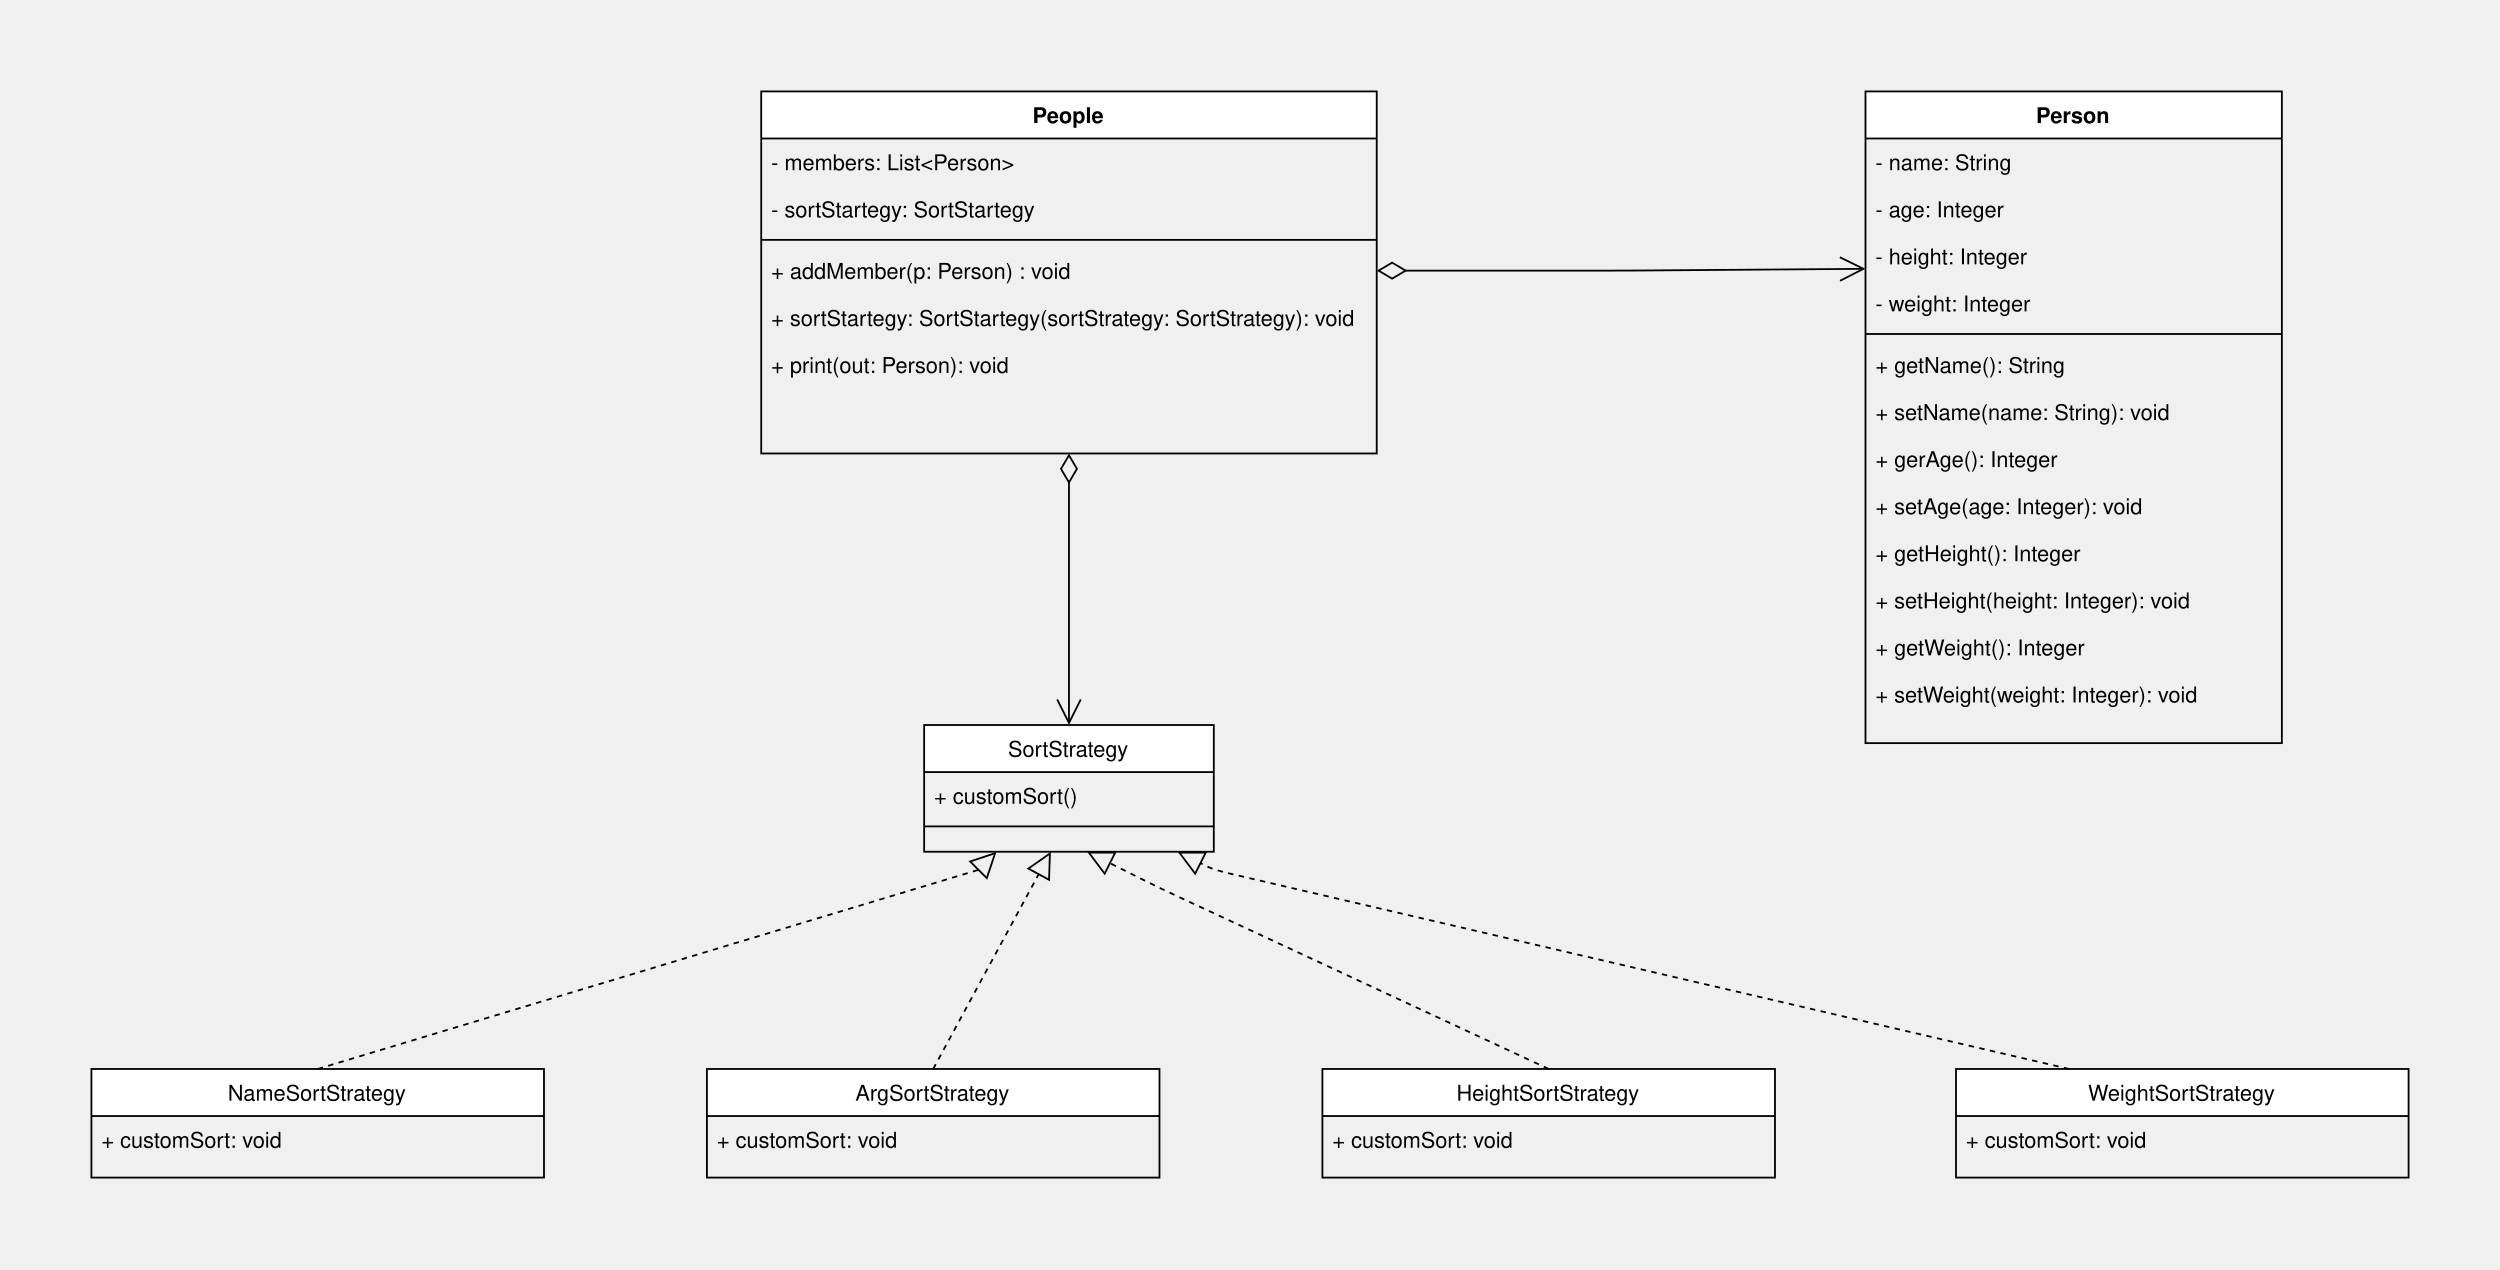
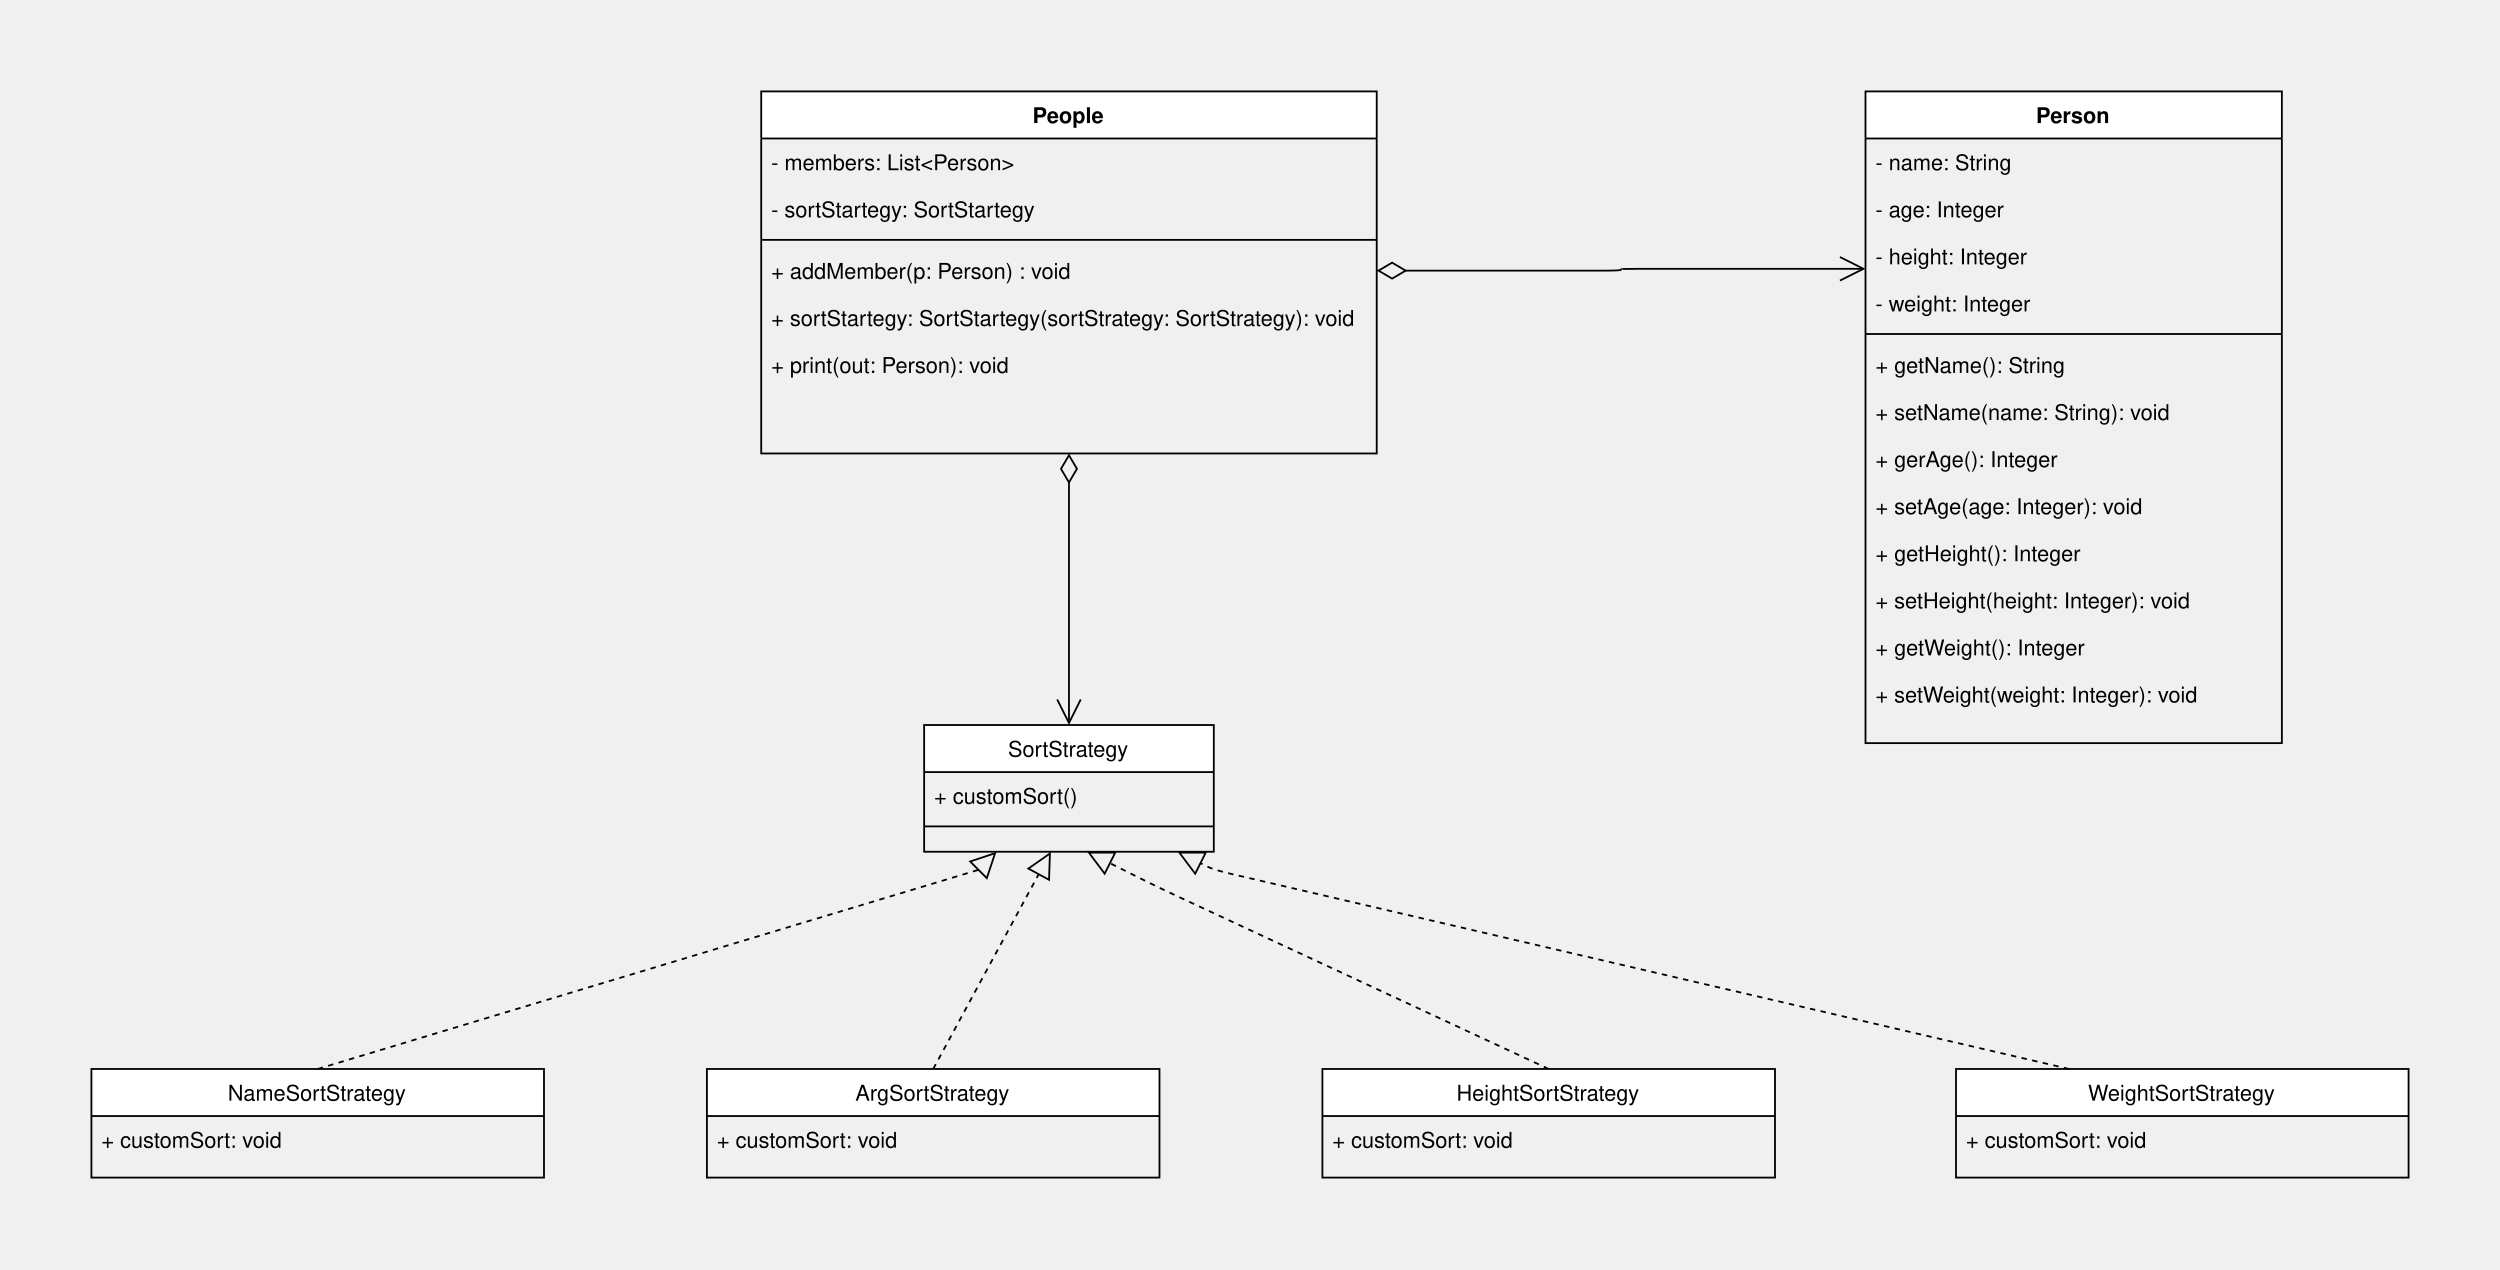
- <svg xmlns="http://www.w3.org/2000/svg" version="1.1" width="1381px" height="701px" viewBox="-0.5 -0.5 1381 701" content="&lt;mxfile host=&quot;Electron&quot; modified=&quot;2021-11-08T10:48:03.233Z&quot; agent=&quot;5.0 (Windows NT 10.0; Win64; x64) AppleWebKit/537.36 (KHTML, like Gecko) draw.io/14.9.6 Chrome/89.0.439.128 Electron/12.0.16 Safari/537.36&quot; etag=&quot;EnmCC2qh7LNAkGETDLiQ&quot; version=&quot;14.9.6&quot; type=&quot;device&quot;&gt;&lt;diagram id=&quot;C5RBs43oDa-KdzZeNtuy&quot; name=&quot;Page-1&quot;&gt;7Vxtc6I6FP41zrQf3DEgvnys7bb70t3xrr3bvZ/upJIit0i8ELXur78nEBBIULSCXstMZ0oOIQl5nvMkJ4k09Ovp652HZ5Nv1CROQ2uZrw39pqFpmqG34R+3rIQFdVFosTzbDG0Jw8j+TYSxJaxz2yR+KiOj1GH2LG0cU9clY5ayYc+jy3S2Z+qka51hi0iG0Rg7svXRNtkktPa07tr+idjWJKoZdfrhnSmOMos38SfYpMuESf/Y0K89Sll4NX29Jg7vvahfHj+vHp37l87dlz/8f/Gfg68P3382w8Jud3kkfgWPuGzvon+/PN9++tn+59dsePvHsnV39fSlKR5pLbAzF/01JHQGfRe+MVtF3egv7amDXUgNnqnLRuIOgjR2bMuF6zG0jnhgWBCP2YDAlbjB6Ays44ntmPd4Ref8HXyGxy9RajChnv0bisWOKBNue0yQSeukcoz4k2BugdUjPuQZRh2DYtM99pnIM6aOg2e+/RQ3eIo9y3YHlDE6jQqic9ckpkjFSAcJ5tGXmDv8+YJwCNh4b5DXBBkFPHeETgnzVpBF3G32BBzC15rIEIblmrl6W9gmCdZqLWHEwlusuPC4vh/gXdi1OLZRhZqerhC15fpQR1VfJ10ddgB5FzMy4P3oJ3kIF4l3XZsCdu7AVCQxtcmdlEyfiAetuILEvQ2gax2HM2oIVupCymIxYgk6AyIsQV2HPLNc4vozPLZd6z7Ic9NeW36IDuEmCs8+OwFpJrZpEjcgFcMMh7zjTJpR22VBjxkD+IN+vW59MBoGNOga0midhj+e3WPX1AX+YTsgGgFSL4nPlBTc6N7bKbhKA7uVcJ18vqWQ3xVmTQmzD10x4pJArFWI9ShpOTd0N6jRhE0dcVkWBwztyBxoSxyQEHbsYCgSvYGUMr0F/ikAyYuL8H7gdLhpIokTuswJXYG/g5+IM6S+zWzKy/fCvBleHMuxu71ioPZKwtRQYDrgFZnmt0DDL2ahY4fCfQlXYXpBodxzc/CyUO5VKN9/j+4WD+Z3jSym+PHb1xma3y5yYd4s4BfhbQ9nb4eWy7NngoRwUXLkMgGhClVcSYVODhVmHnTCRTDvT/p7DfHOEOsFNb20gVqG+DuekqTrSmDmxJGtOo48YBzZNtJxnd6X4zrNUDCls1cYiTJhpN473TCym6NK47kPKHLqnr0SbZWdTmHC5UeNSnqVJkRIl2CtVejIKoTSohAvUW0The5eGhQPfJs0qHsaGoRUAW5ahC4u36v4xK78FvUpNNocTn1UUU+9YPFGWBXLUEpYy1qxQPJUIVpUrvdGKh9NjMwcU7k3Eu9nJPmh7zepNTJz6JPeG+lJVOWr5i4EY2I1hUHQbb3bIaVbmG0bJrQqbpU3pPSViAZ73RzQzyAnFgjKuSF60J2P3XFXjDnV4h6dNcjgHtVdQ18a9IoNkoqhV+9wL2voy4YetdrHxl5ev6gjiLfjqhecIpYVQmh5gb5FGF8pv7isp2f7AXt0sc7d6BTIZufe57/BVQbOnQqFWbmJKQdWkQN7V1bsv+c6LufgVRjrfGBVG1KVAivHV7H/cmCzgdb5u28JKIP/HhllJIdT8QAcnvquXXhfcNsVxspqcOWAKfZhAa4ibq49eR+wOxVOuNRga/me/Fh78pvA7R97lqXYvo89WYCrWAapPXkPsHXt2DMvxe73lWfVxzV22mDbwoz8Pbf8Q2Moc2DjfR4aU1M2L9p/R6fGtjBug6ufxLExdfvkA6zhcFOr0ZHVyOjVYpRH2voI635i1DlxMZLXGj/VYnQKYpT9mXQtRmvS5q2j1mK0WYx6py1Gmmq5JYMecc0r/oEOSD05lPv+wMT+JPBW7o5w/9Z2ot17SAndQFojtY1NXm32i+eCXg9Tf0XPwPXNazKxaiTPAhBT+vZHsXOHPp17Y/Fo/k8gZHhUHugRBzN7kW7IBo8fcv4l4i4tO9VBGdUIGyseW+MqlZQ5sCgdpAfptgiTygEM8SqRTfhHboMzB+2j5q/ZFhZ4UJkpcj7iTOi4UyBVAh9RbwuNitJxWzk5dDwYZQp8ReCsKZMzwpRBmW4G6vaelEGtaiQMZTWsX4WGFfiVyOEJqZ0QI6sbVA/HyIoGVanBlYyqqpWEfEbSWTCfTtIsTcAgOIxymzaeUtd8mNhuJm5E7ciQ5DLQLgpeYcY9oRZ1sfNxbd0WJTyJsBEaBb2SUGOejMnPE2v2B6kD0T8kwoYpZbjJtWH9PUUA/SB+0E+zytjXCzLloOwUteyxXHUM6/9PVCHSKKnQ8QxCrdFrcqeo/aHb6W+hd5AaEs8GMPhqUCVhlFHQNxLfU6zMN3RdT5Xa3HeMaPe3FLS3d0By/XnJMPv6K536x/8A&lt;/diagram&gt;&lt;/mxfile&gt;">
+ <svg xmlns="http://www.w3.org/2000/svg" version="1.1" width="1381px" height="701px" viewBox="-0.5 -0.5 1381 701" content="&lt;mxfile host=&quot;Electron&quot; modified=&quot;2021-11-08T11:17:54.047Z&quot; agent=&quot;5.0 (Windows NT 10.0; Win64; x64) AppleWebKit/537.36 (KHTML, like Gecko) draw.io/14.9.6 Chrome/89.0.439.128 Electron/12.0.16 Safari/537.36&quot; etag=&quot;39Z-b-6kWu0NN8MB_pJ_&quot; version=&quot;14.9.6&quot; type=&quot;device&quot;&gt;&lt;diagram id=&quot;C5RBs43oDa-KdzZeNtuy&quot; name=&quot;Page-1&quot;&gt;7Vxbc5s4FP41nkke3LHA18c4adJL2nHrbNN92lGMgrXByAuyHefX7xGIu7AdYiBNmMlM0EFIQt93PulIMi39fPF45eDl/BsziNXSOsZjS79oaRoa9hD8E5attAwGHd9iOtSQtsgwpU9EGoNsK2oQN5GRM2ZxukwaZ8y2yYwnbNhx2CaZ7Z5ZyVqX2CQZw3SGraz1lhp87luH2iCyfyLUnAc1o/7Iv7PAQWb5Ju4cG2wTM+kfW/q5wxj3rxaP58QSvRf0y+3n7a11/dC/+vLD/Q//Nf568/1X2y/s8jmPhK/gEJsXLvrp4f7y06/uv7+Xk8sfm87V2d2Xtnyks8bWSvbXhLAl9J3/xnwbdKO7oQsL25Aa3zObT+UdBGlsUdOG6xm0jjhgWBOHU0DgTN7gbAnW2ZxaxjXespV4B5fj2UOQGs+ZQ5+gWGzJMuG2wyWZtH4ix1Q8CeYOWB3iQp5J0DEoNF1jl8s8M2ZZeOnSu7DBC+yY1B4zztkiKIitbIMYMhUi7SW4wx5C7ojnD4RDwiZ6gzzGyCjhuSJsQbizhSzybnso4ZC+1kY9adhEzNW70jaPsVbrSCOW3mKGhYf1/QTvwrYpsA0q1PRkhaibrQ/1VfX1k9VhC5C3MSdj0Y9unIdwEXvXyOSx8xlMRRmmtoWTksUdcaAVZ5C4pgC61rcEoyZgZTakTB4iFqMzIMJj1LXIPc8lrrvEM2qb116ei25k+Sk7RJgYPHtveaSZU8Mgtkcqjjn2eSeYtGTU5l6P9cbwB/163vnQa/WgQeeQRlEa/kR2h58zG/iHqUc0AqTeEJcrKbjTvfdTcJsEdi/h+vl8SyD/XJg1JcwudMVUSAIxtz7W07jlraG7Q43mfGHJy7I40NNq5kA3w4EMwhb1hiLZG0gp03vgXwCQorgA7xtBh4s2ynBCz3JCV+Bv4TtiTZhLOWWifMfPm+JFXY49GB4G6rAkTHsKTMeiIsP45mn4ydJ3bF+4T+HKT68ZlPvWHLwslIcVyvc/06v1jfFdI+sFvv32dYlWl+tcmHcL+Il/28Hp277ltGHCs5mAUIUqrqRCP4cKSwc64cSb98f9vYH42RDrB2p6aQN1FuLveEHirpsBMyeO7DRx5BHjyG4vGdfpo2xcp/UUTOkXCiNRKozUh683jBzkqNJs5QKKgrqNEvUPJlx+1KikV2lChPQMrI0K1axCKCkK4RLVPlEYFNKgcODbpUGD16FBSBXgJkXo5PS9ik/oyi9Rn4NGm+OpjyrqaRYsXgirYhlKCWtZKxYoO1UIFpWbvZHKR5Neao6p3BsJ9zPi/NCLTWp7qTn0q94bGWaoKlbNbQjG5GoKh6DbfLdDyuBgtu2Y0Kq4Vd6QMlIi6u11C0A/g5yYIChvDdGj7nw8H3fFmFMt7sFZgxTuQd0N9KVBr9ggqRh69Q73poG+bOhRp1s39tn1iyaCeDmu+oFTxLJCCC0v0DcJFyvlJ6fN9KwYsLWLde5Gp0Q2PfduNriK4NyvUJiVm5jZwCpwYOfMDP33rY7L5QGr2pCqFNhsfBX6rwA2HWg17lskikYVhtFKlFE2nAoHYP/Ud+PCRcHtVhgrq8HNBkyhD0twFXFz48mF1sMqnHCpwdbyPfm28eQXgTuqe5al2L4PPVmCq1gGaTy5ANi6VvfMS7H7feaYzXGNug+NodSBjfd5aExN2bxo/52eGtvt16/y2Ji6ydkDrP5w06hR3dv9w0aM8kjbHGE9QIxe9RlWdZOza42fGjF6DWKU/pl0I0YRafPWURsxUnj2nyNGmmq5JYUesY0z8YEOSN1ZTPj+2MDu3PNW4Y5w/5Jawe49pKRuIK2V2MYmj5T/Frmg1/3U38EzcH3xGE9sW3lnAXa5ustWzky2etcvHoiR+JZIFh6VBzrEwpyu4w/u9PiJ4F8s7tLSUx2UUg2/9fKxCNdMSakDi5mD9CDdJuGZcgBDvI1lk/6R2+DUQfug+RHb/AKPKjOHnI/4M+m4M5Sqg49ouIdGh9JxXzk5dDwaZQ74isBbosywRsoMUlB3C1IGdaqRMJTWsFEVGnbAr0SOT0itPkbWOKgej5EVDaqZBlcyqqpWEvIZyZbefDpOsyQBveAwyG1QvGC2cTOndipuRN3AEOcysCQIXmHGPWcms7H1MbLuixLuZNgIjYJeiamxSIbkF4mI/V6qGP193HdMKYM9rb30D9ffEwTQj+IHoySrekW9IFUOSk9Ryx7LVcew/nyiSpFGcYUOZxBqjY7InaD2h0F/tIfeXmpCHApgiNWgMsKo3oG+EexB1uobuq4nSm0XHSO6oz0FFfYOSEafl/SzR1/p1D/+Dw==&lt;/diagram&gt;&lt;/mxfile&gt;" style="background-color: rgb(255, 255, 255);">
  <defs>
    <clipPath id="mx-clip-424-81-332-26-0">
      <rect x="424" y="81" width="332" height="26" />
    </clipPath>
    <clipPath id="mx-clip-424-107-332-26-0">
      <rect x="424" y="107" width="332" height="26" />
    </clipPath>
    <clipPath id="mx-clip-424-141-332-26-0">
      <rect x="424" y="141" width="332" height="26" />
    </clipPath>
    <clipPath id="mx-clip-424-167-332-26-0">
      <rect x="424" y="167" width="332" height="26" />
    </clipPath>
    <clipPath id="mx-clip-424-193-332-26-0">
      <rect x="424" y="193" width="332" height="26" />
    </clipPath>
    <clipPath id="mx-clip-54-621-242-26-0">
      <rect x="54" y="621" width="242" height="26" />
    </clipPath>
    <clipPath id="mx-clip-514-431-152-26-0">
      <rect x="514" y="431" width="152" height="26" />
    </clipPath>
    <clipPath id="mx-clip-1034-81-222-26-0">
      <rect x="1034" y="81" width="222" height="26" />
    </clipPath>
    <clipPath id="mx-clip-1034-107-222-26-0">
      <rect x="1034" y="107" width="222" height="26" />
    </clipPath>
    <clipPath id="mx-clip-1034-133-222-26-0">
      <rect x="1034" y="133" width="222" height="26" />
    </clipPath>
    <clipPath id="mx-clip-1034-159-222-26-0">
      <rect x="1034" y="159" width="222" height="26" />
    </clipPath>
    <clipPath id="mx-clip-1034-193-222-26-0">
      <rect x="1034" y="193" width="222" height="26" />
    </clipPath>
    <clipPath id="mx-clip-1034-219-222-26-0">
      <rect x="1034" y="219" width="222" height="26" />
    </clipPath>
    <clipPath id="mx-clip-1034-245-222-26-0">
      <rect x="1034" y="245" width="222" height="26" />
    </clipPath>
    <clipPath id="mx-clip-1034-271-222-26-0">
      <rect x="1034" y="271" width="222" height="26" />
    </clipPath>
    <clipPath id="mx-clip-1034-297-222-26-0">
      <rect x="1034" y="297" width="222" height="26" />
    </clipPath>
    <clipPath id="mx-clip-1034-323-222-26-0">
      <rect x="1034" y="323" width="222" height="26" />
    </clipPath>
    <clipPath id="mx-clip-1034-349-222-26-0">
      <rect x="1034" y="349" width="222" height="26" />
    </clipPath>
    <clipPath id="mx-clip-1034-375-222-26-0">
      <rect x="1034" y="375" width="222" height="26" />
    </clipPath>
    <clipPath id="mx-clip-394-621-242-26-0">
      <rect x="394" y="621" width="242" height="26" />
    </clipPath>
    <clipPath id="mx-clip-1084-621-242-26-0">
      <rect x="1084" y="621" width="242" height="26" />
    </clipPath>
    <clipPath id="mx-clip-734-621-242-26-0">
      <rect x="734" y="621" width="242" height="26" />
    </clipPath>
  </defs>
  <g>
    <path d="M 420 76 L 420 50 L 760 50 L 760 76" fill="#ffffff" stroke="#000000" stroke-miterlimit="10" pointer-events="all" />
    <path d="M 420 76 L 420 250 L 760 250 L 760 76" fill="none" stroke="#000000" stroke-miterlimit="10" pointer-events="none" />
    <path d="M 420 76 L 760 76" fill="none" stroke="#000000" stroke-miterlimit="10" pointer-events="none" />
    <g fill="#000000" font-family="Helvetica" font-weight="bold" pointer-events="none" text-anchor="middle" font-size="12px">
      <text x="589.5" y="67.5">People</text>
    </g>
    <g fill="#000000" font-family="Helvetica" pointer-events="none" clip-path="url(#mx-clip-424-81-332-26-0)" font-size="12px">
      <text x="425.5" y="93.5">- members: List&lt;Person&gt;</text>
    </g>
    <g fill="#000000" font-family="Helvetica" pointer-events="none" clip-path="url(#mx-clip-424-107-332-26-0)" font-size="12px">
      <text x="425.5" y="119.5">- sortStartegy: SortStartegy</text>
    </g>
    <path d="M 420 132 L 760 132" fill="none" stroke="#000000" stroke-miterlimit="10" pointer-events="none" />
    <g fill="#000000" font-family="Helvetica" pointer-events="none" clip-path="url(#mx-clip-424-141-332-26-0)" font-size="12px">
      <text x="425.5" y="153.5">+ addMember(p: Person) : void</text>
    </g>
    <g fill="#000000" font-family="Helvetica" pointer-events="none" clip-path="url(#mx-clip-424-167-332-26-0)" font-size="12px">
      <text x="425.5" y="179.5">+ sortStartegy: SortStartegy(sortStrategy: SortStrategy): void</text>
    </g>
    <g fill="#000000" font-family="Helvetica" pointer-events="none" clip-path="url(#mx-clip-424-193-332-26-0)" font-size="12px">
      <text x="425.5" y="205.5">+ print(out: Person): void</text>
    </g>
    <path d="M 50 616 L 50 590 L 300 590 L 300 616" fill="#ffffff" stroke="#000000" stroke-miterlimit="10" pointer-events="none" />
    <path d="M 50 616 L 50 650 L 300 650 L 300 616" fill="none" stroke="#000000" stroke-miterlimit="10" pointer-events="none" />
    <path d="M 50 616 L 300 616" fill="none" stroke="#000000" stroke-miterlimit="10" pointer-events="none" />
    <g fill="#000000" font-family="Helvetica" pointer-events="none" text-anchor="middle" font-size="12px">
      <text x="174.5" y="607.5">NameSortStrategy</text>
    </g>
    <g fill="#000000" font-family="Helvetica" pointer-events="none" clip-path="url(#mx-clip-54-621-242-26-0)" font-size="12px">
      <text x="55.5" y="633.5">+ customSort: void</text>
    </g>
    <path d="M 510 426 L 510 400 L 670 400 L 670 426" fill="#ffffff" stroke="#000000" stroke-miterlimit="10" pointer-events="none" />
    <path d="M 510 426 L 510 470 L 670 470 L 670 426" fill="none" stroke="#000000" stroke-miterlimit="10" pointer-events="none" />
    <path d="M 510 426 L 670 426" fill="none" stroke="#000000" stroke-miterlimit="10" pointer-events="none" />
    <g fill="#000000" font-family="Helvetica" pointer-events="none" text-anchor="middle" font-size="12px">
      <text x="589.5" y="417.5">SortStrategy</text>
    </g>
    <g fill="#000000" font-family="Helvetica" pointer-events="none" clip-path="url(#mx-clip-514-431-152-26-0)" font-size="12px">
      <text x="515.5" y="443.5">+ customSort()</text>
    </g>
    <path d="M 510 456 L 670 456" fill="none" stroke="#000000" stroke-miterlimit="10" pointer-events="none" />
    <path d="M 1030 76 L 1030 50 L 1260 50 L 1260 76" fill="#ffffff" stroke="#000000" stroke-miterlimit="10" pointer-events="none" />
    <path d="M 1030 76 L 1030 410 L 1260 410 L 1260 76" fill="none" stroke="#000000" stroke-miterlimit="10" pointer-events="none" />
    <path d="M 1030 76 L 1260 76" fill="none" stroke="#000000" stroke-miterlimit="10" pointer-events="none" />
    <g fill="#000000" font-family="Helvetica" font-weight="bold" pointer-events="none" text-anchor="middle" font-size="12px">
      <text x="1144.5" y="67.5">Person</text>
    </g>
    <g fill="#000000" font-family="Helvetica" pointer-events="none" clip-path="url(#mx-clip-1034-81-222-26-0)" font-size="12px">
      <text x="1035.5" y="93.5">- name: String</text>
    </g>
    <g fill="#000000" font-family="Helvetica" pointer-events="none" clip-path="url(#mx-clip-1034-107-222-26-0)" font-size="12px">
      <text x="1035.5" y="119.5">- age: Integer</text>
    </g>
    <g fill="#000000" font-family="Helvetica" pointer-events="none" clip-path="url(#mx-clip-1034-133-222-26-0)" font-size="12px">
      <text x="1035.5" y="145.5">- height: Integer</text>
    </g>
    <g fill="#000000" font-family="Helvetica" pointer-events="none" clip-path="url(#mx-clip-1034-159-222-26-0)" font-size="12px">
      <text x="1035.5" y="171.5">- weight: Integer</text>
    </g>
    <path d="M 1030 184 L 1260 184" fill="none" stroke="#000000" stroke-miterlimit="10" pointer-events="none" />
    <g fill="#000000" font-family="Helvetica" pointer-events="none" clip-path="url(#mx-clip-1034-193-222-26-0)" font-size="12px">
      <text x="1035.5" y="205.5">+ getName(): String</text>
    </g>
    <g fill="#000000" font-family="Helvetica" pointer-events="none" clip-path="url(#mx-clip-1034-219-222-26-0)" font-size="12px">
      <text x="1035.5" y="231.5">+ setName(name: String): void</text>
    </g>
    <g fill="#000000" font-family="Helvetica" pointer-events="none" clip-path="url(#mx-clip-1034-245-222-26-0)" font-size="12px">
      <text x="1035.5" y="257.5">+ gerAge(): Integer</text>
    </g>
    <g fill="#000000" font-family="Helvetica" pointer-events="none" clip-path="url(#mx-clip-1034-271-222-26-0)" font-size="12px">
      <text x="1035.5" y="283.5">+ setAge(age: Integer): void</text>
    </g>
    <g fill="#000000" font-family="Helvetica" pointer-events="none" clip-path="url(#mx-clip-1034-297-222-26-0)" font-size="12px">
      <text x="1035.5" y="309.5">+ getHeight(): Integer</text>
    </g>
    <g fill="#000000" font-family="Helvetica" pointer-events="none" clip-path="url(#mx-clip-1034-323-222-26-0)" font-size="12px">
      <text x="1035.5" y="335.5">+ setHeight(height: Integer): void</text>
    </g>
    <g fill="#000000" font-family="Helvetica" pointer-events="none" clip-path="url(#mx-clip-1034-349-222-26-0)" font-size="12px">
      <text x="1035.5" y="361.5">+ getWeight(): Integer</text>
    </g>
    <g fill="#000000" font-family="Helvetica" pointer-events="none" clip-path="url(#mx-clip-1034-375-222-26-0)" font-size="12px">
      <text x="1035.5" y="387.5">+ setWeight(weight: Integer): void</text>
    </g>
    <path d="M 390 616 L 390 590 L 640 590 L 640 616" fill="#ffffff" stroke="#000000" stroke-miterlimit="10" pointer-events="none" />
    <path d="M 390 616 L 390 650 L 640 650 L 640 616" fill="none" stroke="#000000" stroke-miterlimit="10" pointer-events="none" />
    <path d="M 390 616 L 640 616" fill="none" stroke="#000000" stroke-miterlimit="10" pointer-events="none" />
    <g fill="#000000" font-family="Helvetica" pointer-events="none" text-anchor="middle" font-size="12px">
      <text x="514.5" y="607.5">ArgSortStrategy</text>
    </g>
    <g fill="#000000" font-family="Helvetica" pointer-events="none" clip-path="url(#mx-clip-394-621-242-26-0)" font-size="12px">
      <text x="395.5" y="633.5">+ customSort: void</text>
    </g>
    <path d="M 1080 616 L 1080 590 L 1330 590 L 1330 616" fill="#ffffff" stroke="#000000" stroke-miterlimit="10" pointer-events="none" />
    <path d="M 1080 616 L 1080 650 L 1330 650 L 1330 616" fill="none" stroke="#000000" stroke-miterlimit="10" pointer-events="none" />
    <path d="M 1080 616 L 1330 616" fill="none" stroke="#000000" stroke-miterlimit="10" pointer-events="none" />
    <g fill="#000000" font-family="Helvetica" pointer-events="none" text-anchor="middle" font-size="12px">
      <text x="1204.5" y="607.5">WeightSortStrategy</text>
    </g>
    <g fill="#000000" font-family="Helvetica" pointer-events="none" clip-path="url(#mx-clip-1084-621-242-26-0)" font-size="12px">
      <text x="1085.5" y="633.5">+ customSort: void</text>
    </g>
    <path d="M 730 616 L 730 590 L 980 590 L 980 616" fill="#ffffff" stroke="#000000" stroke-miterlimit="10" pointer-events="none" />
    <path d="M 730 616 L 730 650 L 980 650 L 980 616" fill="none" stroke="#000000" stroke-miterlimit="10" pointer-events="none" />
    <path d="M 730 616 L 980 616" fill="none" stroke="#000000" stroke-miterlimit="10" pointer-events="none" />
    <g fill="#000000" font-family="Helvetica" pointer-events="none" text-anchor="middle" font-size="12px">
      <text x="854.5" y="607.5">HeightSortStrategy</text>
    </g>
    <g fill="#000000" font-family="Helvetica" pointer-events="none" clip-path="url(#mx-clip-734-621-242-26-0)" font-size="12px">
      <text x="735.5" y="633.5">+ customSort: void</text>
    </g>
    <path d="M 175 590 L 530.43 482.89 Q 540 480 540.01 479.99 L 540.02 479.98" fill="none" stroke="#000000" stroke-miterlimit="10" stroke-dasharray="3 3" pointer-events="none" />
    <path d="M 549.21 470.79 L 544.61 484.58 L 535.42 475.39 Z" fill="none" stroke="#000000" stroke-miterlimit="10" pointer-events="none" />
    <path d="M 515 590 L 573.28 482.41" fill="none" stroke="#000000" stroke-miterlimit="10" stroke-dasharray="3 3" pointer-events="none" />
    <path d="M 579.47 470.98 L 578.99 485.51 L 567.56 479.32 Z" fill="none" stroke="#000000" stroke-miterlimit="10" pointer-events="none" />
    <path d="M 855 590 L 649.07 494.22 Q 640 490 631.06 485.53 L 612.63 476.31" fill="none" stroke="#000000" stroke-miterlimit="10" stroke-dasharray="3 3" pointer-events="none" />
    <path d="M 601 470.5 L 615.53 470.5 L 609.72 482.13 Z" fill="none" stroke="#000000" stroke-miterlimit="10" pointer-events="none" />
    <path d="M 1142.5 590 L 679.74 482.27 Q 670 480 666.31 478.16 L 662.63 476.31" fill="none" stroke="#000000" stroke-miterlimit="10" stroke-dasharray="3 3" pointer-events="none" />
    <path d="M 651 470.5 L 665.53 470.5 L 659.72 482.13 Z" fill="none" stroke="#000000" stroke-miterlimit="10" pointer-events="none" />
    <path d="M 590 265.99 L 590 397.76" fill="none" stroke="#000000" stroke-miterlimit="10" pointer-events="none" />
    <path d="M 590 250.99 L 594.41 258.49 L 590 265.99 L 585.59 258.49 Z" fill="none" stroke="#000000" stroke-miterlimit="10" pointer-events="none" />
    <path d="M 583.5 385.88 L 590 398.88 L 596.5 385.88" fill="none" stroke="#000000" stroke-miterlimit="10" pointer-events="none" />
-     <path d="M 775.99 149 L 885 149 Q 895 149 905 148.93 L 1027.76 148.01" fill="none" stroke="#000000" stroke-miterlimit="10" pointer-events="none" />
+     <path d="M 775.99 149 L 885 149 Q 895 149 895 148.5 L 895 148.25 Q 895 148 905 148 L 1027.76 147.99" fill="none" stroke="#000000" stroke-miterlimit="10" pointer-events="none" />
    <path d="M 760.99 149 L 768.49 144.59 L 775.99 149 L 768.49 153.41 Z" fill="none" stroke="#000000" stroke-miterlimit="10" pointer-events="none" />
-     <path d="M 1015.93 154.6 L 1028.88 148 L 1015.83 141.6" fill="none" stroke="#000000" stroke-miterlimit="10" pointer-events="none" />
+     <path d="M 1015.88 154.49 L 1028.88 147.99 L 1015.88 141.49" fill="none" stroke="#000000" stroke-miterlimit="10" pointer-events="none" />
  </g>
</svg>
